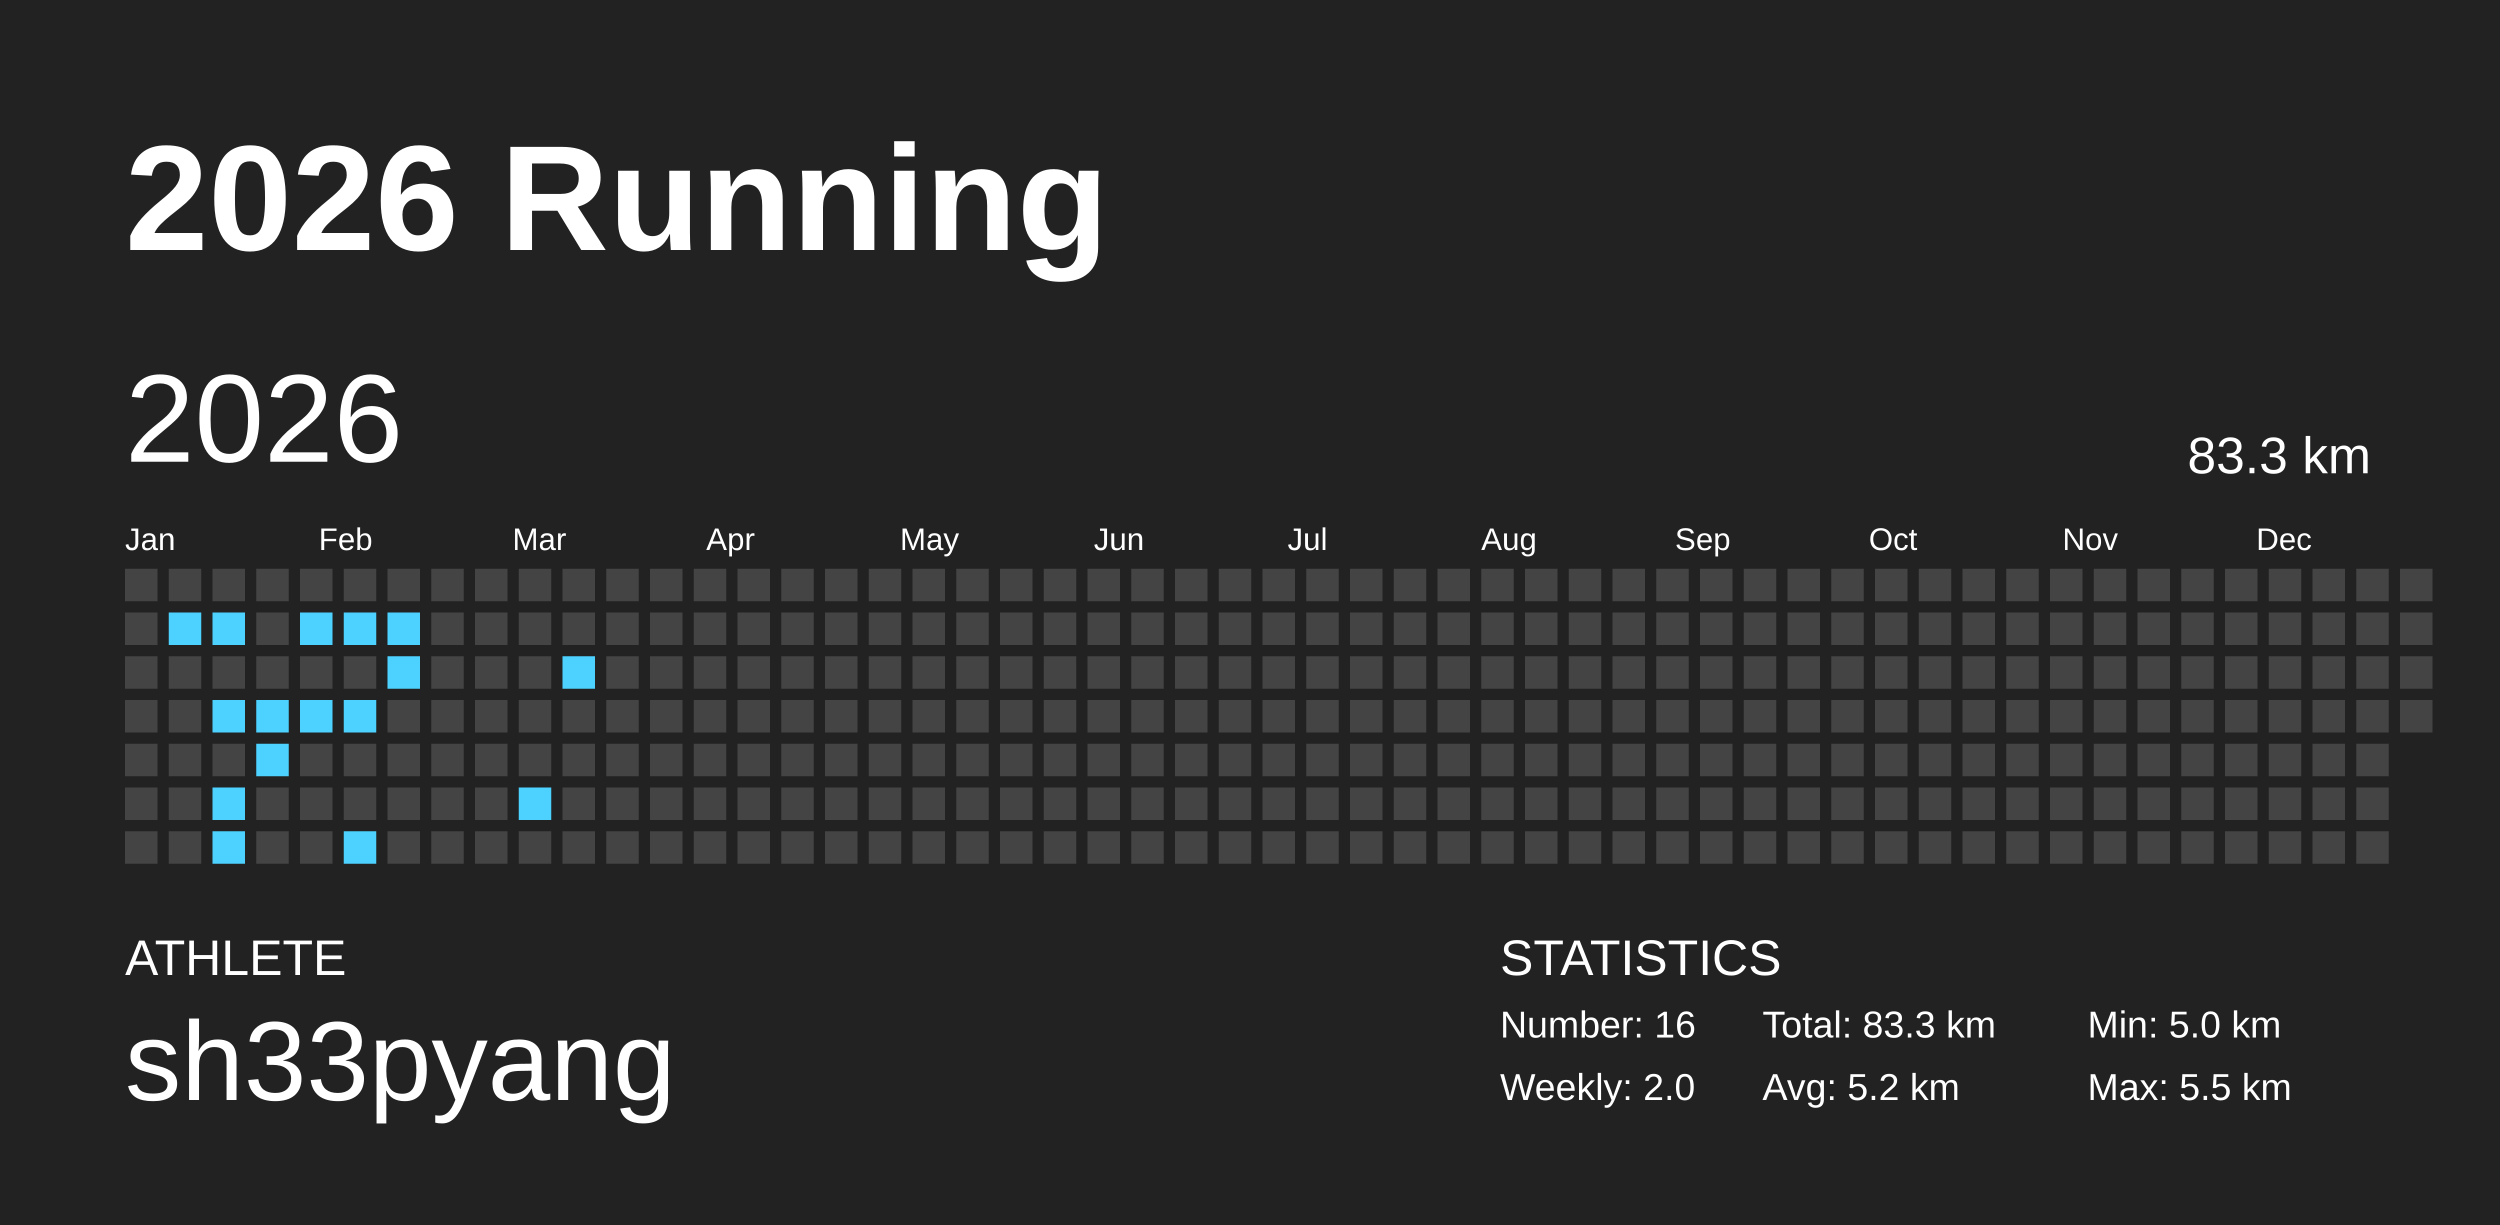
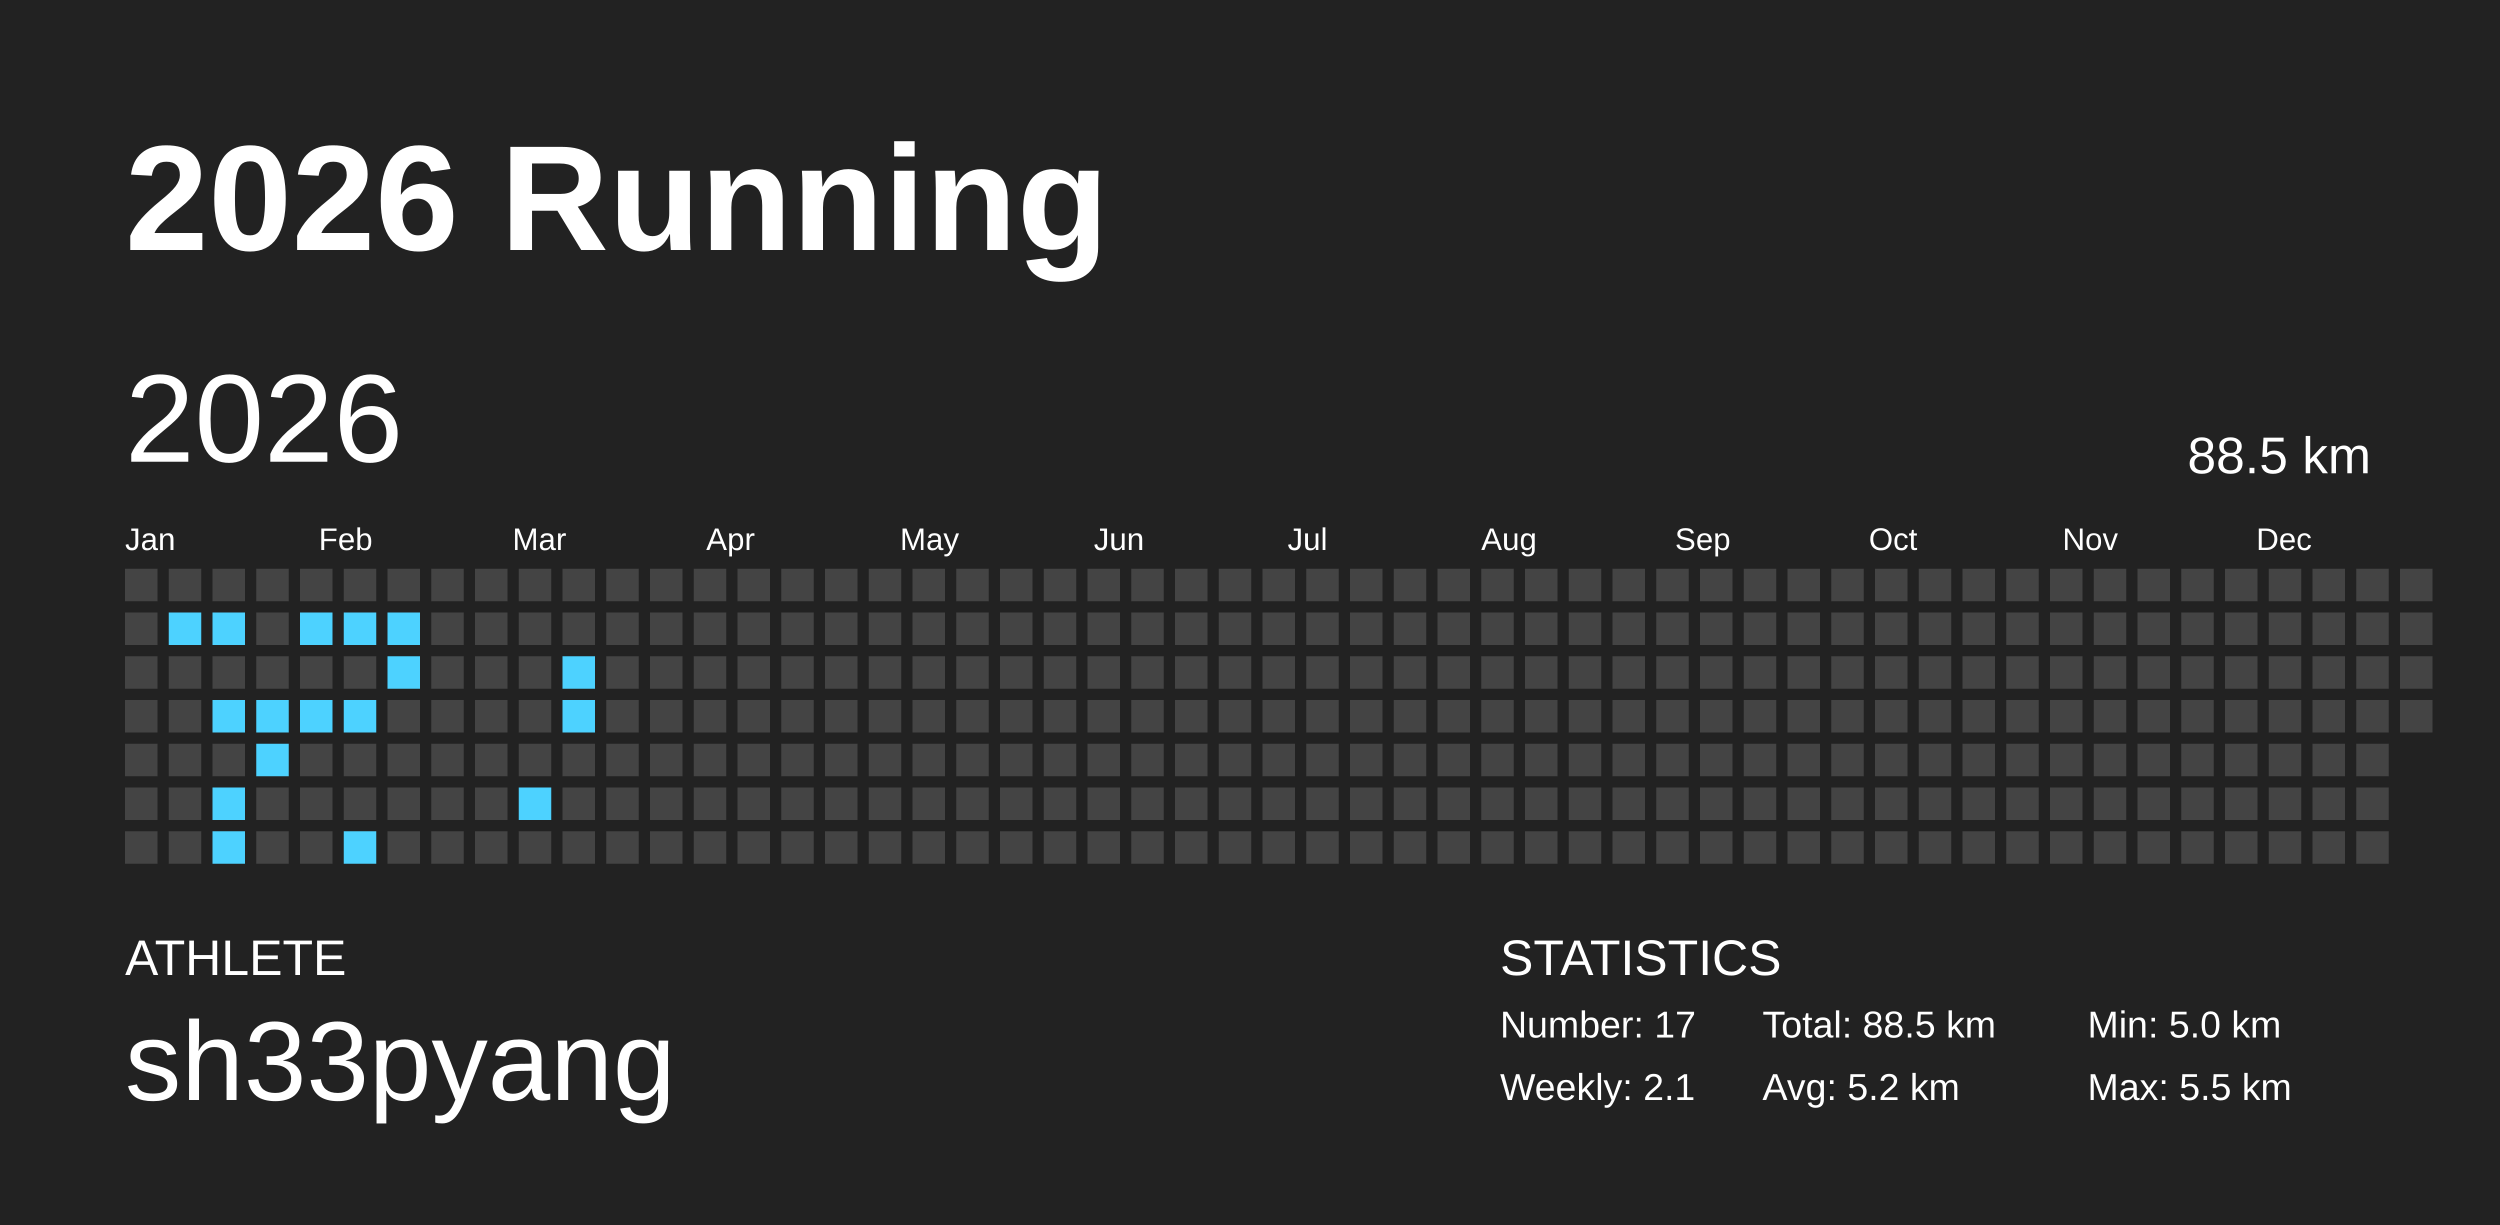
<svg xmlns="http://www.w3.org/2000/svg" baseProfile="full" height="98mm" version="1.1" viewBox="0,0,200,98" width="200mm">
  <defs />
  <rect fill="#222222" height="98" width="200" x="0" y="0" />
  <text fill="#FFFFFF" style="font-size:12px; font-family:Arial; font-weight:bold;" x="10" y="20">2026 Running</text>
  <text fill="#FFFFFF" style="font-size:4px; font-family:Arial" x="10" y="78">ATHLETE</text>
  <text fill="#FFFFFF" style="font-size:9px; font-family:Arial" x="10" y="88">sh33pyang</text>
  <text fill="#FFFFFF" style="font-size:4px; font-family:Arial" x="120" y="78">STATISTICS</text>
-   <text fill="#FFFFFF" style="font-size:3px; font-family:Arial" x="120" y="83">Number: 16</text>
-   <text fill="#FFFFFF" style="font-size:3px; font-family:Arial" x="120" y="88">Weekly: 2.0</text>
-   <text fill="#FFFFFF" style="font-size:3px; font-family:Arial" x="141" y="83">Total: 83.3 km</text>
+   <text fill="#FFFFFF" style="font-size:3px; font-family:Arial" x="120" y="83">Number: 17</text>
+   <text fill="#FFFFFF" style="font-size:3px; font-family:Arial" x="120" y="88">Weekly: 2.1</text>
+   <text fill="#FFFFFF" style="font-size:3px; font-family:Arial" x="141" y="83">Total: 88.5 km</text>
  <text fill="#FFFFFF" style="font-size:3px; font-family:Arial" x="141" y="88">Avg: 5.2 km</text>
  <text fill="#FFFFFF" style="font-size:3px; font-family:Arial" x="167" y="83">Min: 5.0 km</text>
  <text fill="#FFFFFF" style="font-size:3px; font-family:Arial" x="167" y="88">Max: 5.5 km</text>
  <text dominant-baseline="hanging" fill="#FFFFFF" style="font-size:10.0px; font-family:Arial;" x="10" y="30">2026</text>
-   <text dominant-baseline="hanging" fill="#FFFFFF" style="font-size:4.125px; font-family:Arial;" x="175" y="35">83.3 km</text>
+   <text dominant-baseline="hanging" fill="#FFFFFF" style="font-size:4.125px; font-family:Arial;" x="175" y="35">88.5 km</text>
  <text fill="#FFFFFF" style="font-size:2.5px; font-family:Arial" x="10.0" y="44">Jan</text>
  <text fill="#FFFFFF" style="font-size:2.5px; font-family:Arial" x="25.5" y="44">Feb</text>
  <text fill="#FFFFFF" style="font-size:2.5px; font-family:Arial" x="41.0" y="44">Mar</text>
  <text fill="#FFFFFF" style="font-size:2.5px; font-family:Arial" x="56.5" y="44">Apr</text>
  <text fill="#FFFFFF" style="font-size:2.5px; font-family:Arial" x="72.0" y="44">May</text>
  <text fill="#FFFFFF" style="font-size:2.5px; font-family:Arial" x="87.5" y="44">Jun</text>
  <text fill="#FFFFFF" style="font-size:2.5px; font-family:Arial" x="103.0" y="44">Jul</text>
  <text fill="#FFFFFF" style="font-size:2.5px; font-family:Arial" x="118.5" y="44">Aug</text>
  <text fill="#FFFFFF" style="font-size:2.5px; font-family:Arial" x="134.0" y="44">Sep</text>
  <text fill="#FFFFFF" style="font-size:2.5px; font-family:Arial" x="149.5" y="44">Oct</text>
  <text fill="#FFFFFF" style="font-size:2.5px; font-family:Arial" x="165.0" y="44">Nov</text>
  <text fill="#FFFFFF" style="font-size:2.5px; font-family:Arial" x="180.5" y="44">Dec</text>
  <rect fill="#444444" height="2.6" width="2.6" x="10.0" y="45.5" />
  <rect fill="#444444" height="2.6" width="2.6" x="10.0" y="49.0" />
  <rect fill="#444444" height="2.6" width="2.6" x="10.0" y="52.5" />
  <rect fill="#444444" height="2.6" width="2.6" x="10.0" y="56.0" />
  <rect fill="#444444" height="2.6" width="2.6" x="10.0" y="59.5" />
  <rect fill="#444444" height="2.6" width="2.6" x="10.0" y="63.0" />
  <rect fill="#444444" height="2.6" width="2.6" x="10.0" y="66.5" />
  <rect fill="#444444" height="2.6" width="2.6" x="13.5" y="45.5" />
  <rect fill="#4dd2ff" height="2.6" width="2.6" x="13.5" y="49.0" />
  <rect fill="#444444" height="2.6" width="2.6" x="13.5" y="52.5" />
  <rect fill="#444444" height="2.6" width="2.6" x="13.5" y="56.0" />
  <rect fill="#444444" height="2.6" width="2.6" x="13.5" y="59.5" />
  <rect fill="#444444" height="2.6" width="2.6" x="13.5" y="63.0" />
  <rect fill="#444444" height="2.6" width="2.6" x="13.5" y="66.5" />
  <rect fill="#444444" height="2.6" width="2.6" x="17.0" y="45.5" />
  <rect fill="#4dd2ff" height="2.6" width="2.6" x="17.0" y="49.0" />
  <rect fill="#444444" height="2.6" width="2.6" x="17.0" y="52.5" />
  <rect fill="#4dd2ff" height="2.6" width="2.6" x="17.0" y="56.0" />
  <rect fill="#444444" height="2.6" width="2.6" x="17.0" y="59.5" />
  <rect fill="#4dd2ff" height="2.6" width="2.6" x="17.0" y="63.0" />
  <rect fill="#4dd2ff" height="2.6" width="2.6" x="17.0" y="66.5" />
  <rect fill="#444444" height="2.6" width="2.6" x="20.5" y="45.5" />
  <rect fill="#444444" height="2.6" width="2.6" x="20.5" y="49.0" />
  <rect fill="#444444" height="2.6" width="2.6" x="20.5" y="52.5" />
  <rect fill="#4dd2ff" height="2.6" width="2.6" x="20.5" y="56.0" />
  <rect fill="#4dd2ff" height="2.6" width="2.6" x="20.5" y="59.5" />
  <rect fill="#444444" height="2.6" width="2.6" x="20.5" y="63.0" />
  <rect fill="#444444" height="2.6" width="2.6" x="20.5" y="66.5" />
  <rect fill="#444444" height="2.6" width="2.6" x="24.0" y="45.5" />
  <rect fill="#4dd2ff" height="2.6" width="2.6" x="24.0" y="49.0" />
  <rect fill="#444444" height="2.6" width="2.6" x="24.0" y="52.5" />
  <rect fill="#4dd2ff" height="2.6" width="2.6" x="24.0" y="56.0" />
  <rect fill="#444444" height="2.6" width="2.6" x="24.0" y="59.5" />
  <rect fill="#444444" height="2.6" width="2.6" x="24.0" y="63.0" />
  <rect fill="#444444" height="2.6" width="2.6" x="24.0" y="66.5" />
  <rect fill="#444444" height="2.6" width="2.6" x="27.5" y="45.5" />
  <rect fill="#4dd2ff" height="2.6" width="2.6" x="27.5" y="49.0" />
  <rect fill="#444444" height="2.6" width="2.6" x="27.5" y="52.5" />
  <rect fill="#4dd2ff" height="2.6" width="2.6" x="27.5" y="56.0" />
  <rect fill="#444444" height="2.6" width="2.6" x="27.5" y="59.5" />
  <rect fill="#444444" height="2.6" width="2.6" x="27.5" y="63.0" />
  <rect fill="#4dd2ff" height="2.6" width="2.6" x="27.5" y="66.5" />
  <rect fill="#444444" height="2.6" width="2.6" x="31.0" y="45.5" />
  <rect fill="#4dd2ff" height="2.6" width="2.6" x="31.0" y="49.0" />
  <rect fill="#4dd2ff" height="2.6" width="2.6" x="31.0" y="52.5" />
  <rect fill="#444444" height="2.6" width="2.6" x="31.0" y="56.0" />
  <rect fill="#444444" height="2.6" width="2.6" x="31.0" y="59.5" />
  <rect fill="#444444" height="2.6" width="2.6" x="31.0" y="63.0" />
  <rect fill="#444444" height="2.6" width="2.6" x="31.0" y="66.5" />
  <rect fill="#444444" height="2.6" width="2.6" x="34.5" y="45.5" />
  <rect fill="#444444" height="2.6" width="2.6" x="34.5" y="49.0" />
  <rect fill="#444444" height="2.6" width="2.6" x="34.5" y="52.5" />
  <rect fill="#444444" height="2.6" width="2.6" x="34.5" y="56.0" />
  <rect fill="#444444" height="2.6" width="2.6" x="34.5" y="59.5" />
  <rect fill="#444444" height="2.6" width="2.6" x="34.5" y="63.0" />
  <rect fill="#444444" height="2.6" width="2.6" x="34.5" y="66.5" />
  <rect fill="#444444" height="2.6" width="2.6" x="38.0" y="45.5" />
  <rect fill="#444444" height="2.6" width="2.6" x="38.0" y="49.0" />
  <rect fill="#444444" height="2.6" width="2.6" x="38.0" y="52.5" />
  <rect fill="#444444" height="2.6" width="2.6" x="38.0" y="56.0" />
  <rect fill="#444444" height="2.6" width="2.6" x="38.0" y="59.5" />
  <rect fill="#444444" height="2.6" width="2.6" x="38.0" y="63.0" />
  <rect fill="#444444" height="2.6" width="2.6" x="38.0" y="66.5" />
  <rect fill="#444444" height="2.6" width="2.6" x="41.5" y="45.5" />
  <rect fill="#444444" height="2.6" width="2.6" x="41.5" y="49.0" />
  <rect fill="#444444" height="2.6" width="2.6" x="41.5" y="52.5" />
  <rect fill="#444444" height="2.6" width="2.6" x="41.5" y="56.0" />
  <rect fill="#444444" height="2.6" width="2.6" x="41.5" y="59.5" />
  <rect fill="#4dd2ff" height="2.6" width="2.6" x="41.5" y="63.0" />
  <rect fill="#444444" height="2.6" width="2.6" x="41.5" y="66.5" />
  <rect fill="#444444" height="2.6" width="2.6" x="45.0" y="45.5" />
  <rect fill="#444444" height="2.6" width="2.6" x="45.0" y="49.0" />
  <rect fill="#4dd2ff" height="2.6" width="2.6" x="45.0" y="52.5" />
-   <rect fill="#444444" height="2.6" width="2.6" x="45.0" y="56.0" />
+   <rect fill="#4dd2ff" height="2.6" width="2.6" x="45.0" y="56.0" />
  <rect fill="#444444" height="2.6" width="2.6" x="45.0" y="59.5" />
  <rect fill="#444444" height="2.6" width="2.6" x="45.0" y="63.0" />
  <rect fill="#444444" height="2.6" width="2.6" x="45.0" y="66.5" />
  <rect fill="#444444" height="2.6" width="2.6" x="48.5" y="45.5" />
  <rect fill="#444444" height="2.6" width="2.6" x="48.5" y="49.0" />
  <rect fill="#444444" height="2.6" width="2.6" x="48.5" y="52.5" />
  <rect fill="#444444" height="2.6" width="2.6" x="48.5" y="56.0" />
  <rect fill="#444444" height="2.6" width="2.6" x="48.5" y="59.5" />
  <rect fill="#444444" height="2.6" width="2.6" x="48.5" y="63.0" />
  <rect fill="#444444" height="2.6" width="2.6" x="48.5" y="66.5" />
  <rect fill="#444444" height="2.6" width="2.6" x="52.0" y="45.5" />
  <rect fill="#444444" height="2.6" width="2.6" x="52.0" y="49.0" />
  <rect fill="#444444" height="2.6" width="2.6" x="52.0" y="52.5" />
  <rect fill="#444444" height="2.6" width="2.6" x="52.0" y="56.0" />
  <rect fill="#444444" height="2.6" width="2.6" x="52.0" y="59.5" />
  <rect fill="#444444" height="2.6" width="2.6" x="52.0" y="63.0" />
  <rect fill="#444444" height="2.6" width="2.6" x="52.0" y="66.5" />
  <rect fill="#444444" height="2.6" width="2.6" x="55.5" y="45.5" />
  <rect fill="#444444" height="2.6" width="2.6" x="55.5" y="49.0" />
  <rect fill="#444444" height="2.6" width="2.6" x="55.5" y="52.5" />
  <rect fill="#444444" height="2.6" width="2.6" x="55.5" y="56.0" />
  <rect fill="#444444" height="2.6" width="2.6" x="55.5" y="59.5" />
  <rect fill="#444444" height="2.6" width="2.6" x="55.5" y="63.0" />
  <rect fill="#444444" height="2.6" width="2.6" x="55.5" y="66.5" />
  <rect fill="#444444" height="2.6" width="2.6" x="59.0" y="45.5" />
  <rect fill="#444444" height="2.6" width="2.6" x="59.0" y="49.0" />
  <rect fill="#444444" height="2.6" width="2.6" x="59.0" y="52.5" />
  <rect fill="#444444" height="2.6" width="2.6" x="59.0" y="56.0" />
  <rect fill="#444444" height="2.6" width="2.6" x="59.0" y="59.5" />
  <rect fill="#444444" height="2.6" width="2.6" x="59.0" y="63.0" />
  <rect fill="#444444" height="2.6" width="2.6" x="59.0" y="66.5" />
  <rect fill="#444444" height="2.6" width="2.6" x="62.5" y="45.5" />
  <rect fill="#444444" height="2.6" width="2.6" x="62.5" y="49.0" />
  <rect fill="#444444" height="2.6" width="2.6" x="62.5" y="52.5" />
  <rect fill="#444444" height="2.6" width="2.6" x="62.5" y="56.0" />
  <rect fill="#444444" height="2.6" width="2.6" x="62.5" y="59.5" />
  <rect fill="#444444" height="2.6" width="2.6" x="62.5" y="63.0" />
  <rect fill="#444444" height="2.6" width="2.6" x="62.5" y="66.5" />
  <rect fill="#444444" height="2.6" width="2.6" x="66.0" y="45.5" />
  <rect fill="#444444" height="2.6" width="2.6" x="66.0" y="49.0" />
  <rect fill="#444444" height="2.6" width="2.6" x="66.0" y="52.5" />
  <rect fill="#444444" height="2.6" width="2.6" x="66.0" y="56.0" />
  <rect fill="#444444" height="2.6" width="2.6" x="66.0" y="59.5" />
  <rect fill="#444444" height="2.6" width="2.6" x="66.0" y="63.0" />
  <rect fill="#444444" height="2.6" width="2.6" x="66.0" y="66.5" />
  <rect fill="#444444" height="2.6" width="2.6" x="69.5" y="45.5" />
  <rect fill="#444444" height="2.6" width="2.6" x="69.5" y="49.0" />
  <rect fill="#444444" height="2.6" width="2.6" x="69.5" y="52.5" />
  <rect fill="#444444" height="2.6" width="2.6" x="69.5" y="56.0" />
  <rect fill="#444444" height="2.6" width="2.6" x="69.5" y="59.5" />
  <rect fill="#444444" height="2.6" width="2.6" x="69.5" y="63.0" />
  <rect fill="#444444" height="2.6" width="2.6" x="69.5" y="66.5" />
  <rect fill="#444444" height="2.6" width="2.6" x="73.0" y="45.5" />
  <rect fill="#444444" height="2.6" width="2.6" x="73.0" y="49.0" />
  <rect fill="#444444" height="2.6" width="2.6" x="73.0" y="52.5" />
  <rect fill="#444444" height="2.6" width="2.6" x="73.0" y="56.0" />
  <rect fill="#444444" height="2.6" width="2.6" x="73.0" y="59.5" />
  <rect fill="#444444" height="2.6" width="2.6" x="73.0" y="63.0" />
  <rect fill="#444444" height="2.6" width="2.6" x="73.0" y="66.5" />
  <rect fill="#444444" height="2.6" width="2.6" x="76.5" y="45.5" />
  <rect fill="#444444" height="2.6" width="2.6" x="76.5" y="49.0" />
  <rect fill="#444444" height="2.6" width="2.6" x="76.5" y="52.5" />
  <rect fill="#444444" height="2.6" width="2.6" x="76.5" y="56.0" />
  <rect fill="#444444" height="2.6" width="2.6" x="76.5" y="59.5" />
  <rect fill="#444444" height="2.6" width="2.6" x="76.5" y="63.0" />
  <rect fill="#444444" height="2.6" width="2.6" x="76.5" y="66.5" />
  <rect fill="#444444" height="2.6" width="2.6" x="80.0" y="45.5" />
  <rect fill="#444444" height="2.6" width="2.6" x="80.0" y="49.0" />
  <rect fill="#444444" height="2.6" width="2.6" x="80.0" y="52.5" />
  <rect fill="#444444" height="2.6" width="2.6" x="80.0" y="56.0" />
  <rect fill="#444444" height="2.6" width="2.6" x="80.0" y="59.5" />
  <rect fill="#444444" height="2.6" width="2.6" x="80.0" y="63.0" />
  <rect fill="#444444" height="2.6" width="2.6" x="80.0" y="66.5" />
  <rect fill="#444444" height="2.6" width="2.6" x="83.5" y="45.5" />
  <rect fill="#444444" height="2.6" width="2.6" x="83.5" y="49.0" />
  <rect fill="#444444" height="2.6" width="2.6" x="83.5" y="52.5" />
  <rect fill="#444444" height="2.6" width="2.6" x="83.5" y="56.0" />
  <rect fill="#444444" height="2.6" width="2.6" x="83.5" y="59.5" />
  <rect fill="#444444" height="2.6" width="2.6" x="83.5" y="63.0" />
  <rect fill="#444444" height="2.6" width="2.6" x="83.5" y="66.5" />
  <rect fill="#444444" height="2.6" width="2.6" x="87.0" y="45.5" />
  <rect fill="#444444" height="2.6" width="2.6" x="87.0" y="49.0" />
  <rect fill="#444444" height="2.6" width="2.6" x="87.0" y="52.5" />
  <rect fill="#444444" height="2.6" width="2.6" x="87.0" y="56.0" />
  <rect fill="#444444" height="2.6" width="2.6" x="87.0" y="59.5" />
  <rect fill="#444444" height="2.6" width="2.6" x="87.0" y="63.0" />
  <rect fill="#444444" height="2.6" width="2.6" x="87.0" y="66.5" />
  <rect fill="#444444" height="2.6" width="2.6" x="90.5" y="45.5" />
  <rect fill="#444444" height="2.6" width="2.6" x="90.5" y="49.0" />
  <rect fill="#444444" height="2.6" width="2.6" x="90.5" y="52.5" />
  <rect fill="#444444" height="2.6" width="2.6" x="90.5" y="56.0" />
  <rect fill="#444444" height="2.6" width="2.6" x="90.5" y="59.5" />
  <rect fill="#444444" height="2.6" width="2.6" x="90.5" y="63.0" />
  <rect fill="#444444" height="2.6" width="2.6" x="90.5" y="66.5" />
  <rect fill="#444444" height="2.6" width="2.6" x="94.0" y="45.5" />
  <rect fill="#444444" height="2.6" width="2.6" x="94.0" y="49.0" />
  <rect fill="#444444" height="2.6" width="2.6" x="94.0" y="52.5" />
  <rect fill="#444444" height="2.6" width="2.6" x="94.0" y="56.0" />
  <rect fill="#444444" height="2.6" width="2.6" x="94.0" y="59.5" />
  <rect fill="#444444" height="2.6" width="2.6" x="94.0" y="63.0" />
  <rect fill="#444444" height="2.6" width="2.6" x="94.0" y="66.5" />
  <rect fill="#444444" height="2.6" width="2.6" x="97.5" y="45.5" />
  <rect fill="#444444" height="2.6" width="2.6" x="97.5" y="49.0" />
  <rect fill="#444444" height="2.6" width="2.6" x="97.5" y="52.5" />
  <rect fill="#444444" height="2.6" width="2.6" x="97.5" y="56.0" />
  <rect fill="#444444" height="2.6" width="2.6" x="97.5" y="59.5" />
  <rect fill="#444444" height="2.6" width="2.6" x="97.5" y="63.0" />
  <rect fill="#444444" height="2.6" width="2.6" x="97.5" y="66.5" />
  <rect fill="#444444" height="2.6" width="2.6" x="101.0" y="45.5" />
  <rect fill="#444444" height="2.6" width="2.6" x="101.0" y="49.0" />
  <rect fill="#444444" height="2.6" width="2.6" x="101.0" y="52.5" />
  <rect fill="#444444" height="2.6" width="2.6" x="101.0" y="56.0" />
  <rect fill="#444444" height="2.6" width="2.6" x="101.0" y="59.5" />
  <rect fill="#444444" height="2.6" width="2.6" x="101.0" y="63.0" />
  <rect fill="#444444" height="2.6" width="2.6" x="101.0" y="66.5" />
  <rect fill="#444444" height="2.6" width="2.6" x="104.5" y="45.5" />
  <rect fill="#444444" height="2.6" width="2.6" x="104.5" y="49.0" />
  <rect fill="#444444" height="2.6" width="2.6" x="104.5" y="52.5" />
  <rect fill="#444444" height="2.6" width="2.6" x="104.5" y="56.0" />
  <rect fill="#444444" height="2.6" width="2.6" x="104.5" y="59.5" />
  <rect fill="#444444" height="2.6" width="2.6" x="104.5" y="63.0" />
  <rect fill="#444444" height="2.6" width="2.6" x="104.5" y="66.5" />
  <rect fill="#444444" height="2.6" width="2.6" x="108.0" y="45.5" />
  <rect fill="#444444" height="2.6" width="2.6" x="108.0" y="49.0" />
  <rect fill="#444444" height="2.6" width="2.6" x="108.0" y="52.5" />
  <rect fill="#444444" height="2.6" width="2.6" x="108.0" y="56.0" />
  <rect fill="#444444" height="2.6" width="2.6" x="108.0" y="59.5" />
  <rect fill="#444444" height="2.6" width="2.6" x="108.0" y="63.0" />
  <rect fill="#444444" height="2.6" width="2.6" x="108.0" y="66.5" />
  <rect fill="#444444" height="2.6" width="2.6" x="111.5" y="45.5" />
  <rect fill="#444444" height="2.6" width="2.6" x="111.5" y="49.0" />
  <rect fill="#444444" height="2.6" width="2.6" x="111.5" y="52.5" />
  <rect fill="#444444" height="2.6" width="2.6" x="111.5" y="56.0" />
  <rect fill="#444444" height="2.6" width="2.6" x="111.5" y="59.5" />
  <rect fill="#444444" height="2.6" width="2.6" x="111.5" y="63.0" />
  <rect fill="#444444" height="2.6" width="2.6" x="111.5" y="66.5" />
  <rect fill="#444444" height="2.6" width="2.6" x="115.0" y="45.5" />
  <rect fill="#444444" height="2.6" width="2.6" x="115.0" y="49.0" />
  <rect fill="#444444" height="2.6" width="2.6" x="115.0" y="52.5" />
  <rect fill="#444444" height="2.6" width="2.6" x="115.0" y="56.0" />
  <rect fill="#444444" height="2.6" width="2.6" x="115.0" y="59.5" />
  <rect fill="#444444" height="2.6" width="2.6" x="115.0" y="63.0" />
  <rect fill="#444444" height="2.6" width="2.6" x="115.0" y="66.5" />
  <rect fill="#444444" height="2.6" width="2.6" x="118.5" y="45.5" />
  <rect fill="#444444" height="2.6" width="2.6" x="118.5" y="49.0" />
  <rect fill="#444444" height="2.6" width="2.6" x="118.5" y="52.5" />
  <rect fill="#444444" height="2.6" width="2.6" x="118.5" y="56.0" />
  <rect fill="#444444" height="2.6" width="2.6" x="118.5" y="59.5" />
  <rect fill="#444444" height="2.6" width="2.6" x="118.5" y="63.0" />
  <rect fill="#444444" height="2.6" width="2.6" x="118.5" y="66.5" />
  <rect fill="#444444" height="2.6" width="2.6" x="122.0" y="45.5" />
  <rect fill="#444444" height="2.6" width="2.6" x="122.0" y="49.0" />
  <rect fill="#444444" height="2.6" width="2.6" x="122.0" y="52.5" />
  <rect fill="#444444" height="2.6" width="2.6" x="122.0" y="56.0" />
  <rect fill="#444444" height="2.6" width="2.6" x="122.0" y="59.5" />
  <rect fill="#444444" height="2.6" width="2.6" x="122.0" y="63.0" />
  <rect fill="#444444" height="2.6" width="2.6" x="122.0" y="66.5" />
  <rect fill="#444444" height="2.6" width="2.6" x="125.5" y="45.5" />
  <rect fill="#444444" height="2.6" width="2.6" x="125.5" y="49.0" />
  <rect fill="#444444" height="2.6" width="2.6" x="125.5" y="52.5" />
  <rect fill="#444444" height="2.6" width="2.6" x="125.5" y="56.0" />
  <rect fill="#444444" height="2.6" width="2.6" x="125.5" y="59.5" />
  <rect fill="#444444" height="2.6" width="2.6" x="125.5" y="63.0" />
  <rect fill="#444444" height="2.6" width="2.6" x="125.5" y="66.5" />
  <rect fill="#444444" height="2.6" width="2.6" x="129.0" y="45.5" />
  <rect fill="#444444" height="2.6" width="2.6" x="129.0" y="49.0" />
  <rect fill="#444444" height="2.6" width="2.6" x="129.0" y="52.5" />
  <rect fill="#444444" height="2.6" width="2.6" x="129.0" y="56.0" />
  <rect fill="#444444" height="2.6" width="2.6" x="129.0" y="59.5" />
  <rect fill="#444444" height="2.6" width="2.6" x="129.0" y="63.0" />
  <rect fill="#444444" height="2.6" width="2.6" x="129.0" y="66.5" />
  <rect fill="#444444" height="2.6" width="2.6" x="132.5" y="45.5" />
  <rect fill="#444444" height="2.6" width="2.6" x="132.5" y="49.0" />
  <rect fill="#444444" height="2.6" width="2.6" x="132.5" y="52.5" />
  <rect fill="#444444" height="2.6" width="2.6" x="132.5" y="56.0" />
  <rect fill="#444444" height="2.6" width="2.6" x="132.5" y="59.5" />
  <rect fill="#444444" height="2.6" width="2.6" x="132.5" y="63.0" />
  <rect fill="#444444" height="2.6" width="2.6" x="132.5" y="66.5" />
  <rect fill="#444444" height="2.6" width="2.6" x="136.0" y="45.5" />
  <rect fill="#444444" height="2.6" width="2.6" x="136.0" y="49.0" />
  <rect fill="#444444" height="2.6" width="2.6" x="136.0" y="52.5" />
  <rect fill="#444444" height="2.6" width="2.6" x="136.0" y="56.0" />
  <rect fill="#444444" height="2.6" width="2.6" x="136.0" y="59.5" />
  <rect fill="#444444" height="2.6" width="2.6" x="136.0" y="63.0" />
  <rect fill="#444444" height="2.6" width="2.6" x="136.0" y="66.5" />
  <rect fill="#444444" height="2.6" width="2.6" x="139.5" y="45.5" />
  <rect fill="#444444" height="2.6" width="2.6" x="139.5" y="49.0" />
  <rect fill="#444444" height="2.6" width="2.6" x="139.5" y="52.5" />
  <rect fill="#444444" height="2.6" width="2.6" x="139.5" y="56.0" />
  <rect fill="#444444" height="2.6" width="2.6" x="139.5" y="59.5" />
  <rect fill="#444444" height="2.6" width="2.6" x="139.5" y="63.0" />
  <rect fill="#444444" height="2.6" width="2.6" x="139.5" y="66.5" />
  <rect fill="#444444" height="2.6" width="2.6" x="143.0" y="45.5" />
  <rect fill="#444444" height="2.6" width="2.6" x="143.0" y="49.0" />
  <rect fill="#444444" height="2.6" width="2.6" x="143.0" y="52.5" />
  <rect fill="#444444" height="2.6" width="2.6" x="143.0" y="56.0" />
  <rect fill="#444444" height="2.6" width="2.6" x="143.0" y="59.5" />
  <rect fill="#444444" height="2.6" width="2.6" x="143.0" y="63.0" />
  <rect fill="#444444" height="2.6" width="2.6" x="143.0" y="66.5" />
  <rect fill="#444444" height="2.6" width="2.6" x="146.5" y="45.5" />
  <rect fill="#444444" height="2.6" width="2.6" x="146.5" y="49.0" />
  <rect fill="#444444" height="2.6" width="2.6" x="146.5" y="52.5" />
  <rect fill="#444444" height="2.6" width="2.6" x="146.5" y="56.0" />
  <rect fill="#444444" height="2.6" width="2.6" x="146.5" y="59.5" />
  <rect fill="#444444" height="2.6" width="2.6" x="146.5" y="63.0" />
  <rect fill="#444444" height="2.6" width="2.6" x="146.5" y="66.5" />
  <rect fill="#444444" height="2.6" width="2.6" x="150.0" y="45.5" />
  <rect fill="#444444" height="2.6" width="2.6" x="150.0" y="49.0" />
  <rect fill="#444444" height="2.6" width="2.6" x="150.0" y="52.5" />
  <rect fill="#444444" height="2.6" width="2.6" x="150.0" y="56.0" />
  <rect fill="#444444" height="2.6" width="2.6" x="150.0" y="59.5" />
  <rect fill="#444444" height="2.6" width="2.6" x="150.0" y="63.0" />
  <rect fill="#444444" height="2.6" width="2.6" x="150.0" y="66.5" />
  <rect fill="#444444" height="2.6" width="2.6" x="153.5" y="45.5" />
  <rect fill="#444444" height="2.6" width="2.6" x="153.5" y="49.0" />
  <rect fill="#444444" height="2.6" width="2.6" x="153.5" y="52.5" />
  <rect fill="#444444" height="2.6" width="2.6" x="153.5" y="56.0" />
  <rect fill="#444444" height="2.6" width="2.6" x="153.5" y="59.5" />
  <rect fill="#444444" height="2.6" width="2.6" x="153.5" y="63.0" />
  <rect fill="#444444" height="2.6" width="2.6" x="153.5" y="66.5" />
  <rect fill="#444444" height="2.6" width="2.6" x="157.0" y="45.5" />
  <rect fill="#444444" height="2.6" width="2.6" x="157.0" y="49.0" />
  <rect fill="#444444" height="2.6" width="2.6" x="157.0" y="52.5" />
  <rect fill="#444444" height="2.6" width="2.6" x="157.0" y="56.0" />
  <rect fill="#444444" height="2.6" width="2.6" x="157.0" y="59.5" />
  <rect fill="#444444" height="2.6" width="2.6" x="157.0" y="63.0" />
  <rect fill="#444444" height="2.6" width="2.6" x="157.0" y="66.5" />
  <rect fill="#444444" height="2.6" width="2.6" x="160.5" y="45.5" />
  <rect fill="#444444" height="2.6" width="2.6" x="160.5" y="49.0" />
  <rect fill="#444444" height="2.6" width="2.6" x="160.5" y="52.5" />
  <rect fill="#444444" height="2.6" width="2.6" x="160.5" y="56.0" />
  <rect fill="#444444" height="2.6" width="2.6" x="160.5" y="59.5" />
  <rect fill="#444444" height="2.6" width="2.6" x="160.5" y="63.0" />
  <rect fill="#444444" height="2.6" width="2.6" x="160.5" y="66.5" />
  <rect fill="#444444" height="2.6" width="2.6" x="164.0" y="45.5" />
  <rect fill="#444444" height="2.6" width="2.6" x="164.0" y="49.0" />
  <rect fill="#444444" height="2.6" width="2.6" x="164.0" y="52.5" />
  <rect fill="#444444" height="2.6" width="2.6" x="164.0" y="56.0" />
  <rect fill="#444444" height="2.6" width="2.6" x="164.0" y="59.5" />
  <rect fill="#444444" height="2.6" width="2.6" x="164.0" y="63.0" />
  <rect fill="#444444" height="2.6" width="2.6" x="164.0" y="66.5" />
  <rect fill="#444444" height="2.6" width="2.6" x="167.5" y="45.5" />
  <rect fill="#444444" height="2.6" width="2.6" x="167.5" y="49.0" />
  <rect fill="#444444" height="2.6" width="2.6" x="167.5" y="52.5" />
  <rect fill="#444444" height="2.6" width="2.6" x="167.5" y="56.0" />
  <rect fill="#444444" height="2.6" width="2.6" x="167.5" y="59.5" />
  <rect fill="#444444" height="2.6" width="2.6" x="167.5" y="63.0" />
  <rect fill="#444444" height="2.6" width="2.6" x="167.5" y="66.5" />
  <rect fill="#444444" height="2.6" width="2.6" x="171.0" y="45.5" />
  <rect fill="#444444" height="2.6" width="2.6" x="171.0" y="49.0" />
  <rect fill="#444444" height="2.6" width="2.6" x="171.0" y="52.5" />
  <rect fill="#444444" height="2.6" width="2.6" x="171.0" y="56.0" />
  <rect fill="#444444" height="2.6" width="2.6" x="171.0" y="59.5" />
  <rect fill="#444444" height="2.6" width="2.6" x="171.0" y="63.0" />
  <rect fill="#444444" height="2.6" width="2.6" x="171.0" y="66.5" />
  <rect fill="#444444" height="2.6" width="2.6" x="174.5" y="45.5" />
  <rect fill="#444444" height="2.6" width="2.6" x="174.5" y="49.0" />
  <rect fill="#444444" height="2.6" width="2.6" x="174.5" y="52.5" />
  <rect fill="#444444" height="2.6" width="2.6" x="174.5" y="56.0" />
  <rect fill="#444444" height="2.6" width="2.6" x="174.5" y="59.5" />
  <rect fill="#444444" height="2.6" width="2.6" x="174.5" y="63.0" />
  <rect fill="#444444" height="2.6" width="2.6" x="174.5" y="66.5" />
  <rect fill="#444444" height="2.6" width="2.6" x="178.0" y="45.5" />
  <rect fill="#444444" height="2.6" width="2.6" x="178.0" y="49.0" />
  <rect fill="#444444" height="2.6" width="2.6" x="178.0" y="52.5" />
  <rect fill="#444444" height="2.6" width="2.6" x="178.0" y="56.0" />
  <rect fill="#444444" height="2.6" width="2.6" x="178.0" y="59.5" />
  <rect fill="#444444" height="2.6" width="2.6" x="178.0" y="63.0" />
  <rect fill="#444444" height="2.6" width="2.6" x="178.0" y="66.5" />
  <rect fill="#444444" height="2.6" width="2.6" x="181.5" y="45.5" />
  <rect fill="#444444" height="2.6" width="2.6" x="181.5" y="49.0" />
  <rect fill="#444444" height="2.6" width="2.6" x="181.5" y="52.5" />
  <rect fill="#444444" height="2.6" width="2.6" x="181.5" y="56.0" />
  <rect fill="#444444" height="2.6" width="2.6" x="181.5" y="59.5" />
  <rect fill="#444444" height="2.6" width="2.6" x="181.5" y="63.0" />
  <rect fill="#444444" height="2.6" width="2.6" x="181.5" y="66.5" />
  <rect fill="#444444" height="2.6" width="2.6" x="185.0" y="45.5" />
  <rect fill="#444444" height="2.6" width="2.6" x="185.0" y="49.0" />
  <rect fill="#444444" height="2.6" width="2.6" x="185.0" y="52.5" />
  <rect fill="#444444" height="2.6" width="2.6" x="185.0" y="56.0" />
  <rect fill="#444444" height="2.6" width="2.6" x="185.0" y="59.5" />
  <rect fill="#444444" height="2.6" width="2.6" x="185.0" y="63.0" />
  <rect fill="#444444" height="2.6" width="2.6" x="185.0" y="66.5" />
  <rect fill="#444444" height="2.6" width="2.6" x="188.5" y="45.5" />
  <rect fill="#444444" height="2.6" width="2.6" x="188.5" y="49.0" />
  <rect fill="#444444" height="2.6" width="2.6" x="188.5" y="52.5" />
  <rect fill="#444444" height="2.6" width="2.6" x="188.5" y="56.0" />
  <rect fill="#444444" height="2.6" width="2.6" x="188.5" y="59.5" />
  <rect fill="#444444" height="2.6" width="2.6" x="188.5" y="63.0" />
  <rect fill="#444444" height="2.6" width="2.6" x="188.5" y="66.5" />
  <rect fill="#444444" height="2.6" width="2.6" x="192.0" y="45.5" />
  <rect fill="#444444" height="2.6" width="2.6" x="192.0" y="49.0" />
  <rect fill="#444444" height="2.6" width="2.6" x="192.0" y="52.5" />
  <rect fill="#444444" height="2.6" width="2.6" x="192.0" y="56.0" />
</svg>
